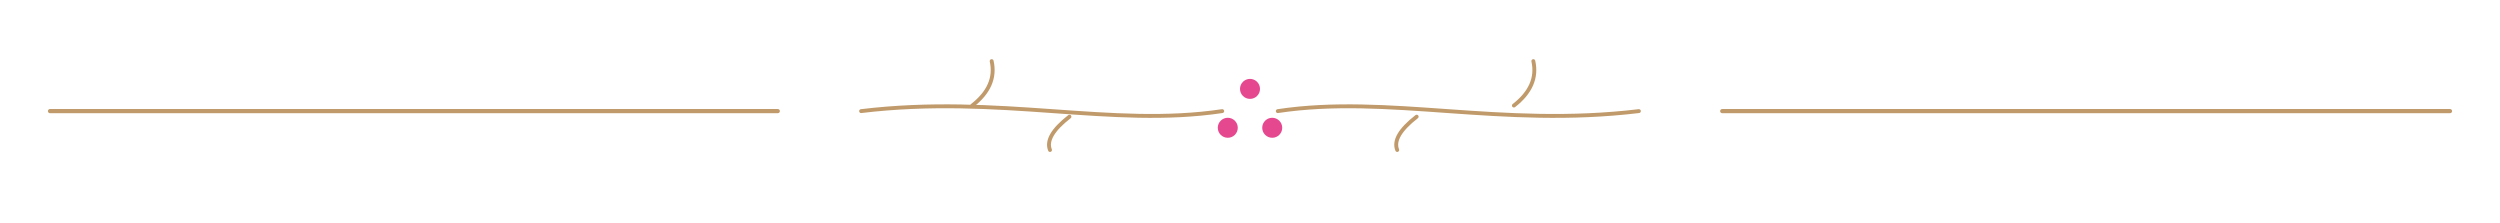
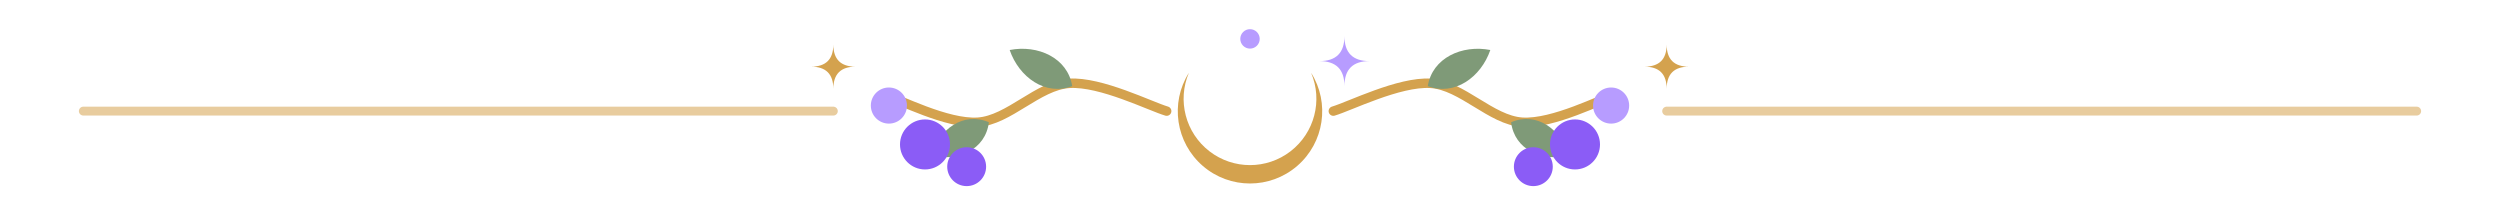
<svg xmlns="http://www.w3.org/2000/svg" viewBox="0 0 900 80" role="img" aria-labelledby="t d">
-   <path d="M18 40 H280 M620 40 H882" stroke="#c09a6a" stroke-width="1.5" fill="none" stroke-linecap="round" stroke-linejoin="round" />
-   <g fill="none" stroke-linecap="round" stroke-linejoin="round" stroke="#c09a6a" stroke-width="1.4">
-     <path d="M310,40 C360,34 400,46 440,40" />
-     <path d="M460,40 C500,34 540,46 590,40" />
-     <path d="M350,38 q9,-7 7,-16" />
-     <path d="M385,42 q-9,7 -7,12" />
-     <path d="M510,42 q-9,7 -7,12" />
-     <path d="M545,38 q9,-7 7,-16" />
+   <path d="M30,40 H300 M600,40 H870" stroke="#d4a24e" stroke-width="3.2" stroke-linecap="round" fill="none" stroke-opacity=".55" />
+   <path d="M420,40 C414.2,38.3 396.3,29.3 385,30 C373.7,30.7 363.2,43.3 352,44 C340.8,44.7 323.7,35.7 318,34" fill="none" stroke="#d4a24e" stroke-width="3.4" stroke-linecap="round" />
+   <path d="M0,0 C6.5,-8 18.2,-6.8 26,0 C18.2,6.8 6.5,8 0,0Z" transform="translate(386,31) rotate(-150)" fill="#7f9a78" />
+   <path d="M0,0 C6,-8 16.8,-6.8 24,0 C16.8,6.8 6,8 0,0Z" transform="translate(356,44) rotate(150)" fill="#7f9a78" />
+   <circle cx="333" cy="52" r="9" fill="#8b5cf6" />
+   <circle cx="348" cy="60" r="7" fill="#8b5cf6" />
+   <circle cx="320" cy="38" r="6.5" fill="#b79cff" />
+   <path d="M0,-8 Q0,0 8,0 Q0,0 0,8 Q0,0 -8,0 Q0,0 0,-8Z" transform="translate(300,24)" fill="#d4a24e" />
+   <g transform="translate(900,0) scale(-1,1)">
+     <path d="M420,40 C414.2,38.3 396.3,29.3 385,30 C373.7,30.7 363.2,43.3 352,44 C340.8,44.7 323.7,35.7 318,34" fill="none" stroke="#d4a24e" stroke-width="3.4" stroke-linecap="round" />
+     <path d="M0,0 C6.5,-8 18.2,-6.8 26,0 C18.2,6.8 6.5,8 0,0Z" transform="translate(386,31) rotate(-150)" fill="#7f9a78" />
+     <path d="M0,0 C6,-8 16.8,-6.8 24,0 C16.8,6.8 6,8 0,0Z" transform="translate(356,44) rotate(150)" fill="#7f9a78" />
+     <circle cx="333" cy="52" r="9" fill="#8b5cf6" />
+     <circle cx="348" cy="60" r="7" fill="#8b5cf6" />
+     <circle cx="320" cy="38" r="6.5" fill="#b79cff" />
+     <path d="M0,-8 Q0,0 8,0 Q0,0 0,8 Q0,0 -8,0 Q0,0 0,-8Z" transform="translate(300,24)" fill="#d4a24e" />
  </g>
-   <circle cx="450" cy="32" r="3.6" fill="#e5488f" stroke="none" />
-   <circle cx="442" cy="46" r="3.6" fill="#e5488f" stroke="none" />
-   <circle cx="458" cy="46" r="3.6" fill="#e5488f" stroke="none" />
+   <path d="M13.8,-22 A26,26 0 1 0 13.8,22 A23.9,23.9 0 1 1 13.8,-22Z" transform="translate(450,40) rotate(-90)" fill="#d4a24e" />
+   <circle cx="450" cy="14" r="3.5" fill="#b79cff" />
+   <path d="M0,-9 Q0,0 9,0 Q0,0 0,9 Q0,0 -9,0 Q0,0 0,-9Z" transform="translate(484,22)" fill="#b79cff" />
</svg>
